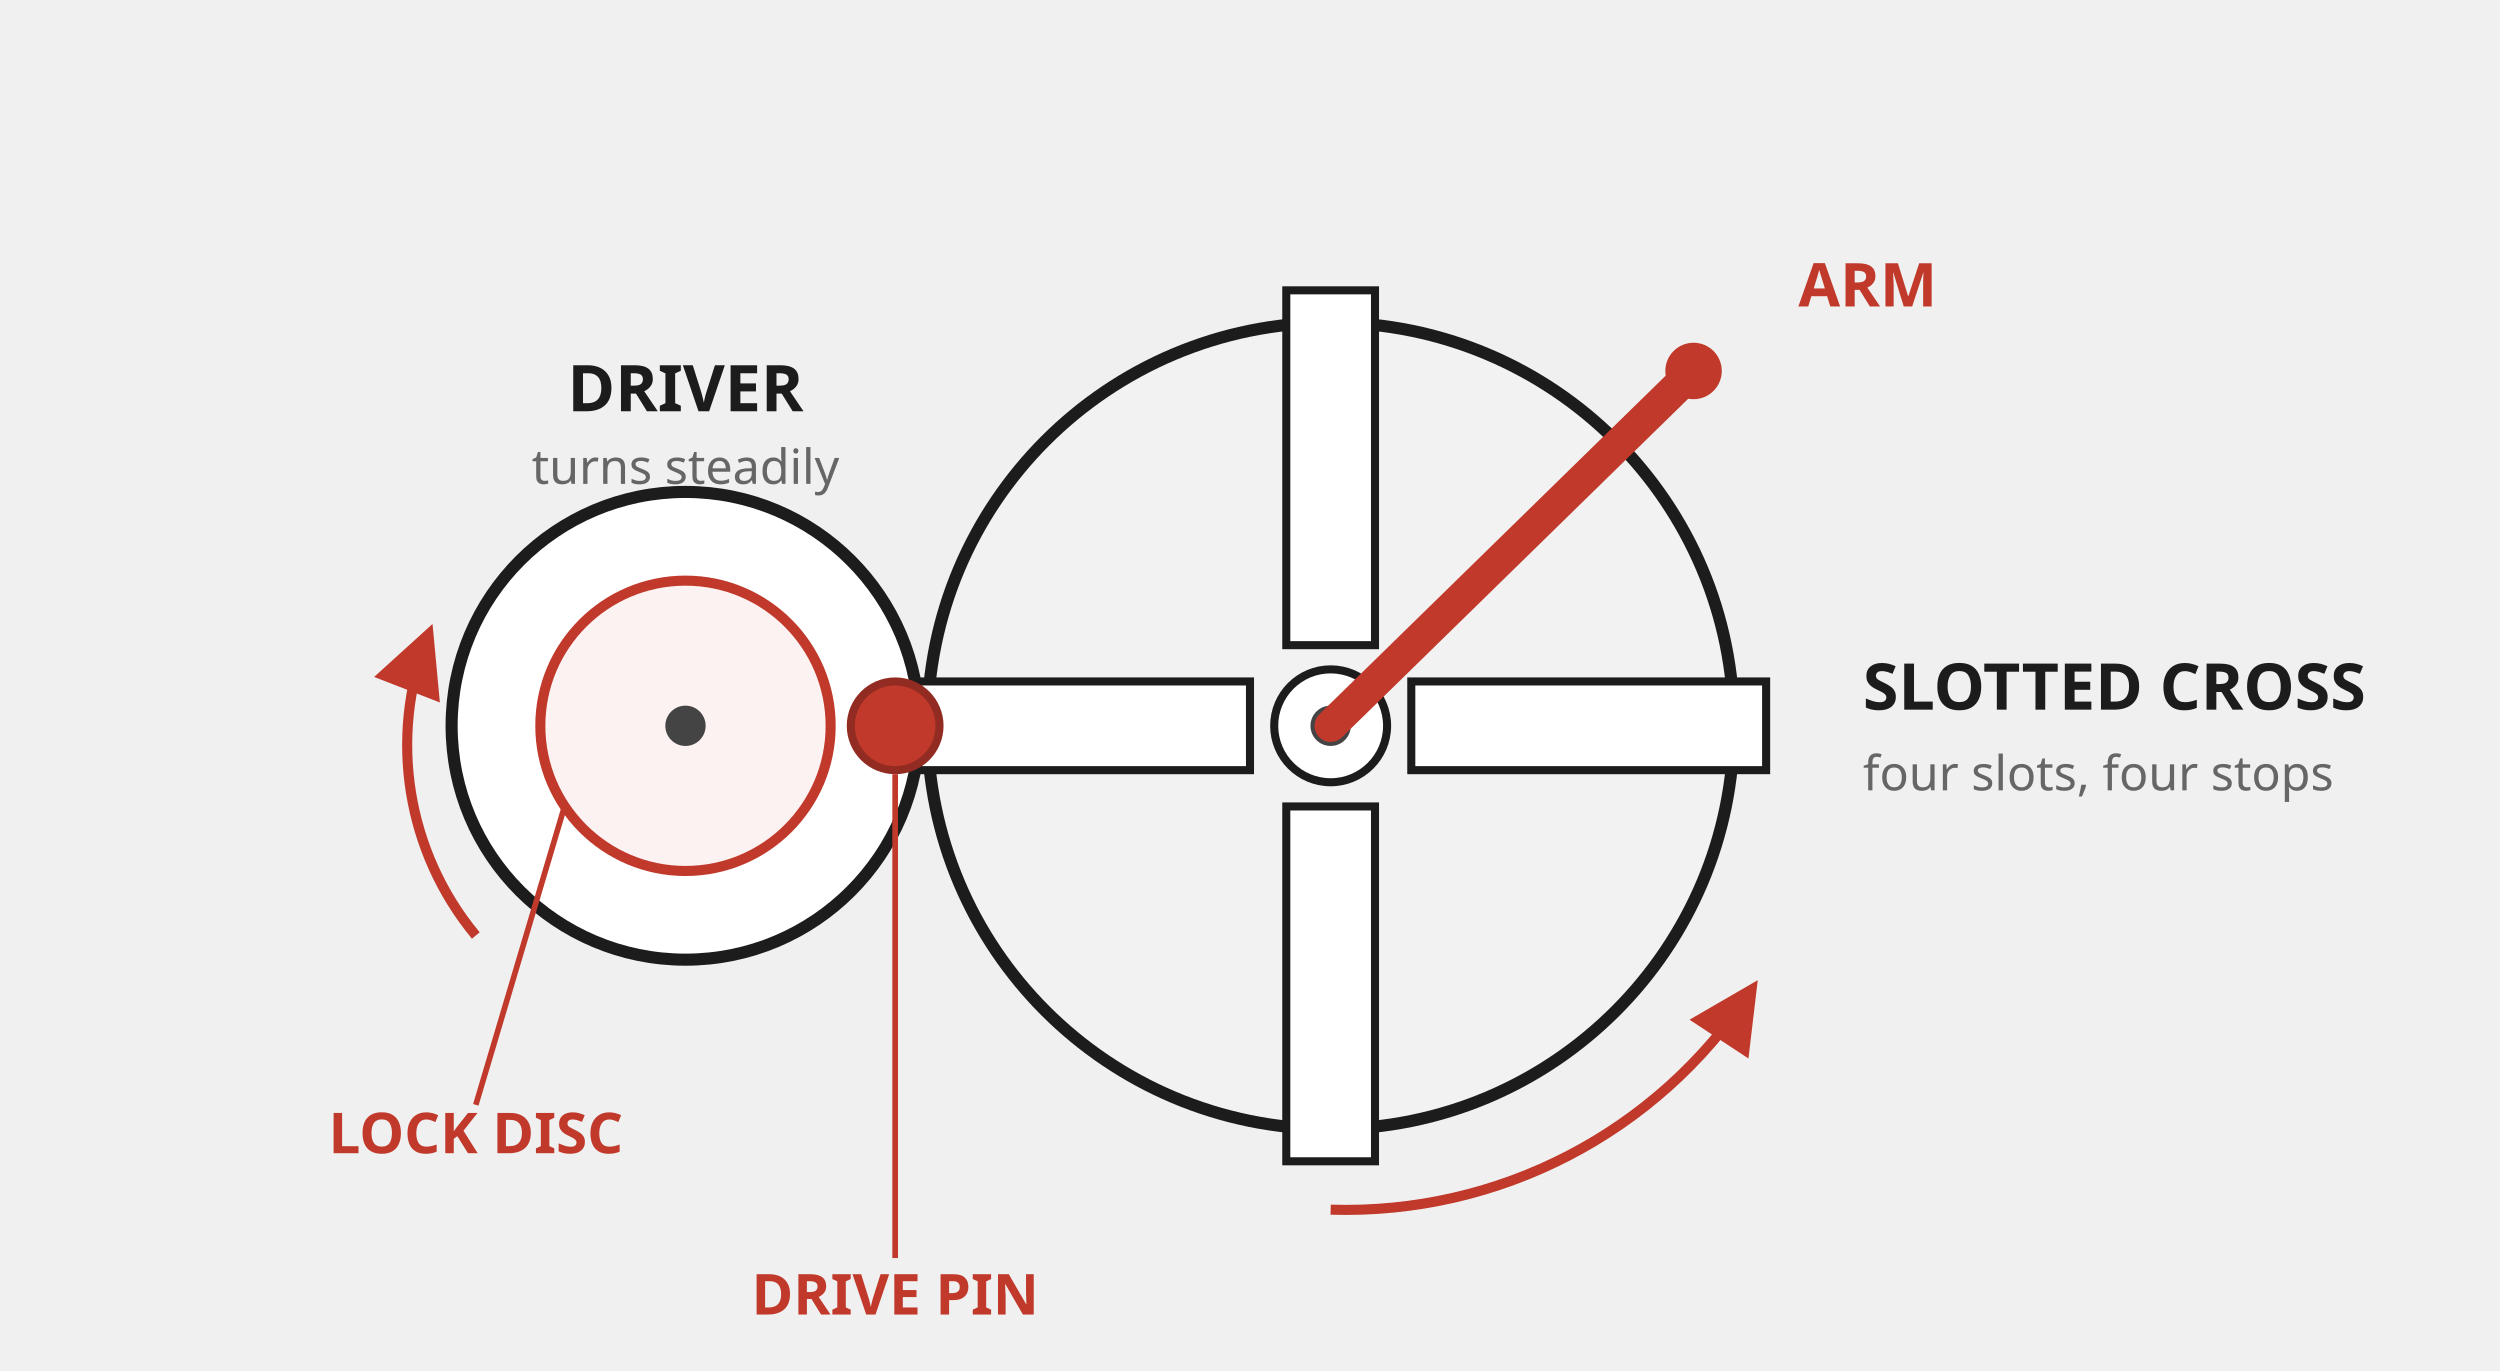
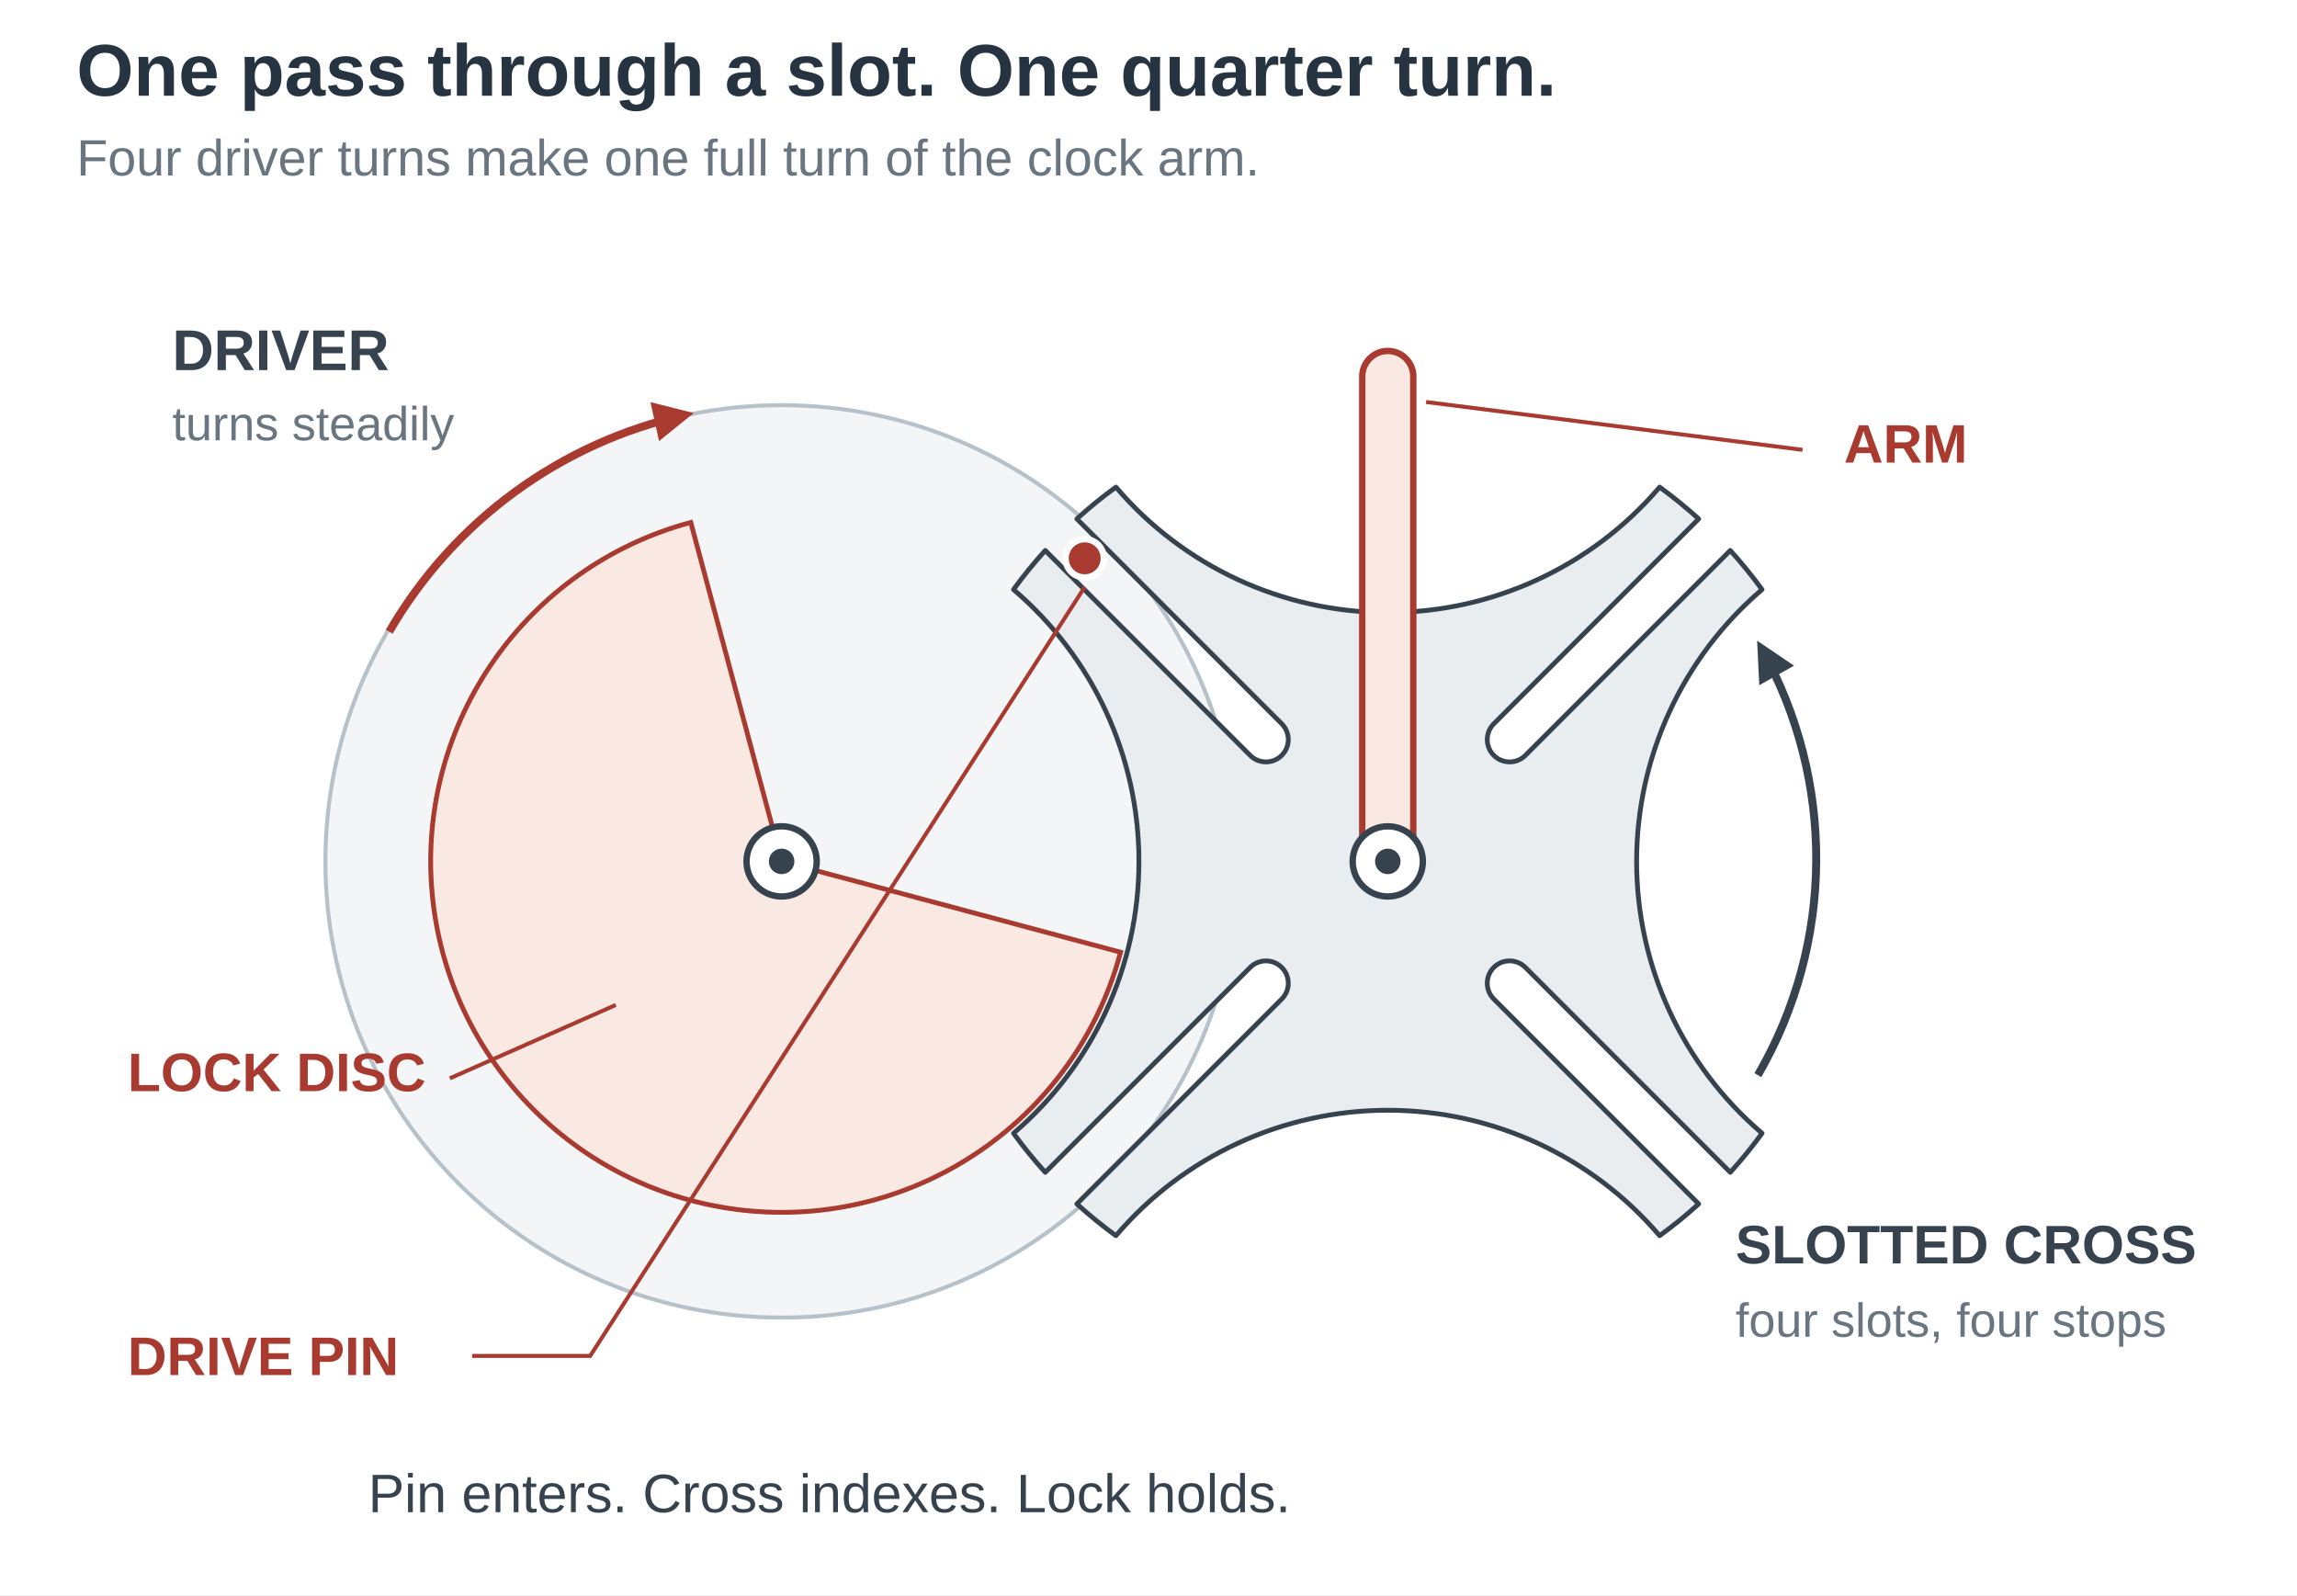
- <svg xmlns="http://www.w3.org/2000/svg" viewBox="0 0 620 340" role="img" aria-label="A Geneva drive. A driver wheel on the left carries a pin near its rim and a raised lock disc. A slotted cross on the right has four slots cut in from the rim. The pin enters a slot, turns the cross a quarter turn, then leaves, and the lock disc holds the cross still until the next pass.">
+ <svg xmlns="http://www.w3.org/2000/svg" viewBox="0 0 720 500" role="img" aria-labelledby="geneva-drive-title geneva-drive-description">
  <defs>
-     <marker id="rotG" viewBox="0 0 10 10" refX="8" refY="5" markerWidth="7" markerHeight="7" orient="auto">
-       <path d="M0,0 L10,5 L0,10 z" fill="#C0392B" />
+     <marker id="geneva-driver-turn" viewBox="0 0 10 10" refX="8" refY="5" markerWidth="5" markerHeight="5" orient="auto">
+       <path d="M0 0 10 5 0 10Z" fill="#a83a30" />
+     </marker>
+     <marker id="geneva-cross-turn" viewBox="0 0 10 10" refX="8" refY="5" markerWidth="5" markerHeight="5" orient="auto">
+       <path d="M0 0 10 5 0 10Z" fill="#36434f" />
    </marker>
  </defs>
-   <circle cx="330" cy="180" r="100" fill="#F2F2F2" stroke="#1C1C1C" stroke-width="3" />
-   <rect x="222" y="169" width="88" height="22" fill="#fff" stroke="#1C1C1C" stroke-width="2" />
-   <rect x="319" y="72" width="22" height="88" fill="#fff" stroke="#1C1C1C" stroke-width="2" />
-   <rect x="350" y="169" width="88" height="22" fill="#fff" stroke="#1C1C1C" stroke-width="2" />
-   <rect x="319" y="200" width="22" height="88" fill="#fff" stroke="#1C1C1C" stroke-width="2" />
-   <circle cx="330" cy="180" r="14" fill="#fff" stroke="#1C1C1C" stroke-width="2" />
-   <circle cx="330" cy="180" r="5" fill="#444" />
-   <line x1="330" y1="180" x2="420" y2="92" stroke="#C0392B" stroke-width="8" stroke-linecap="round" />
-   <circle cx="420" cy="92" r="7" fill="#C0392B" />
-   <circle cx="170" cy="180" r="58" fill="#fff" stroke="#1C1C1C" stroke-width="3" />
-   <circle cx="170" cy="180" r="36" fill="#FDF2F2" stroke="#C0392B" stroke-width="2.5" />
-   <circle cx="170" cy="180" r="5" fill="#444" />
-   <circle cx="222" cy="180" r="11" fill="#C0392B" stroke="#922B21" stroke-width="2" />
-   <path d="M118,232 A74,74 0 0 1 106,158" fill="none" stroke="#C0392B" stroke-width="2.5" marker-end="url(#rotG)" />
-   <path d="M330,300 A120,120 0 0 0 434,246" fill="none" stroke="#C0392B" stroke-width="2.5" marker-end="url(#rotG)" />
-   <text x="170" y="102" text-anchor="middle" font-family="'Barlow Condensed',sans-serif" font-size="16" font-weight="700" fill="#1C1C1C">DRIVER</text>
-   <text x="170" y="120" text-anchor="middle" font-family="'Barlow',sans-serif" font-size="12" fill="#666">turns steadily</text>
-   <text x="118" y="286" text-anchor="middle" font-family="'Barlow Condensed',sans-serif" font-size="14" font-weight="700" fill="#C0392B">LOCK DISC</text>
-   <text x="222" y="326" text-anchor="middle" font-family="'Barlow Condensed',sans-serif" font-size="14" font-weight="700" fill="#C0392B">DRIVE PIN</text>
-   <line x1="222" y1="192" x2="222" y2="312" stroke="#C0392B" stroke-width="1.4" />
-   <line x1="140" y1="200" x2="118" y2="274" stroke="#C0392B" stroke-width="1.4" />
-   <text x="462" y="176" font-family="'Barlow Condensed',sans-serif" font-size="16" font-weight="700" fill="#1C1C1C">SLOTTED CROSS</text>
-   <text x="462" y="196" font-family="'Barlow',sans-serif" font-size="12" fill="#666">four slots, four stops</text>
-   <text x="446" y="76" font-family="'Barlow Condensed',sans-serif" font-size="15" font-weight="700" fill="#C0392B">ARM</text>
+   <rect width="720" height="500" fill="#fff" />
+   <g font-family="Barlow, Arial, sans-serif" fill="#263340" font-size="16">
+     <text x="24" y="30" font-size="23" fill="#263340" font-weight="600">One pass through a slot. One quarter turn.</text>
+     <text x="24" y="55" font-size="16" fill="#697580">Four driver turns make one full turn of the clock arm.</text>
+     <circle cx="245" cy="270" r="143" fill="#f3f5f6" stroke="#b7c1c9" stroke-width="1.25" />
+     <path d="M245 270L351.252 298.47A110 110 0 1 1 216.53 163.748Z" fill="#fae8e3" stroke="#a83a30" stroke-width="1.5" />
+     <path d="M117.318 85.214A145 145 0 0 1 107.361 97.461L43.134 33.234A7 7 0 0 0 33.234 43.134L97.461 107.361A145 145 0 0 1 85.214 117.318A112 112 0 0 0 -85.214 117.318A145 145 0 0 1 -97.461 107.361L-33.234 43.134A7 7 0 0 0 -43.134 33.234L-107.361 97.461A145 145 0 0 1 -117.318 85.214A112 112 0 0 0 -117.318 -85.214A145 145 0 0 1 -107.361 -97.461L-43.134 -33.234A7 7 0 0 0 -33.234 -43.134L-97.461 -107.361A145 145 0 0 1 -85.214 -117.318A112 112 0 0 0 85.214 -117.318A145 145 0 0 1 97.461 -107.361L33.234 -43.134A7 7 0 0 0 43.134 -33.234L107.361 -97.461A145 145 0 0 1 117.318 -85.214A112 112 0 0 0 117.318 85.214Z" transform="translate(435 270)" fill="#e9edf0" stroke="#36434f" stroke-width="1.5" stroke-linejoin="round" />
+     <path d="M435 270 435 118" fill="none" stroke="#a83a30" stroke-width="18" stroke-linecap="round" />
+     <path d="M435 270 435 118" fill="none" stroke="#fae8e3" stroke-width="14" stroke-linecap="round" />
+     <circle cx="435" cy="270" r="11" fill="#fff" stroke="#36434f" stroke-width="2" />
+     <circle cx="435" cy="270" r="3.5" fill="#36434f" stroke="#36434f" stroke-width="1" />
+     <circle cx="245" cy="270" r="11" fill="#fff" stroke="#36434f" stroke-width="2" />
+     <circle cx="245" cy="270" r="3.5" fill="#36434f" stroke="#36434f" stroke-width="1" />
+     <circle cx="340" cy="175" r="6" fill="#a83a30" stroke="#fff" stroke-width="2" />
+     <path d="M122 198A143 143 0 0 1 215 130" fill="none" stroke="#a83a30" stroke-width="2.5" marker-end="url(#geneva-driver-turn)" />
+     <path d="M551 337A135 135 0 0 0 552 203" fill="none" stroke="#36434f" stroke-width="2.5" marker-end="url(#geneva-cross-turn)" />
+     <text x="54" y="116" font-size="18" fill="#36434f" font-weight="600">DRIVER</text>
+     <text x="54" y="138" font-size="15" fill="#697580">turns steadily</text>
+     <text x="40" y="342" font-size="17" fill="#a83a30" font-weight="600">LOCK DISC</text>
+     <path d="M141 338 193 315" fill="none" stroke="#a83a30" stroke-width="1.25" />
+     <text x="40" y="431" font-size="17" fill="#a83a30" font-weight="600">DRIVE PIN</text>
+     <path d="M148 425 185 425 340 184" fill="none" stroke="#a83a30" stroke-width="1.25" />
+     <text x="578" y="145" font-size="17" fill="#a83a30" font-weight="600">ARM</text>
+     <path d="M565 141 447 126" fill="none" stroke="#a83a30" stroke-width="1.25" />
+     <text x="544" y="396" font-size="17" fill="#36434f" font-weight="600">SLOTTED CROSS</text>
+     <text x="544" y="419" font-size="15" fill="#697580">four slots, four stops</text>
+     <text x="260" y="474" font-size="17" fill="#36434f" text-anchor="middle">Pin enters. Cross indexes. Lock holds.</text>
+   </g>
</svg>
